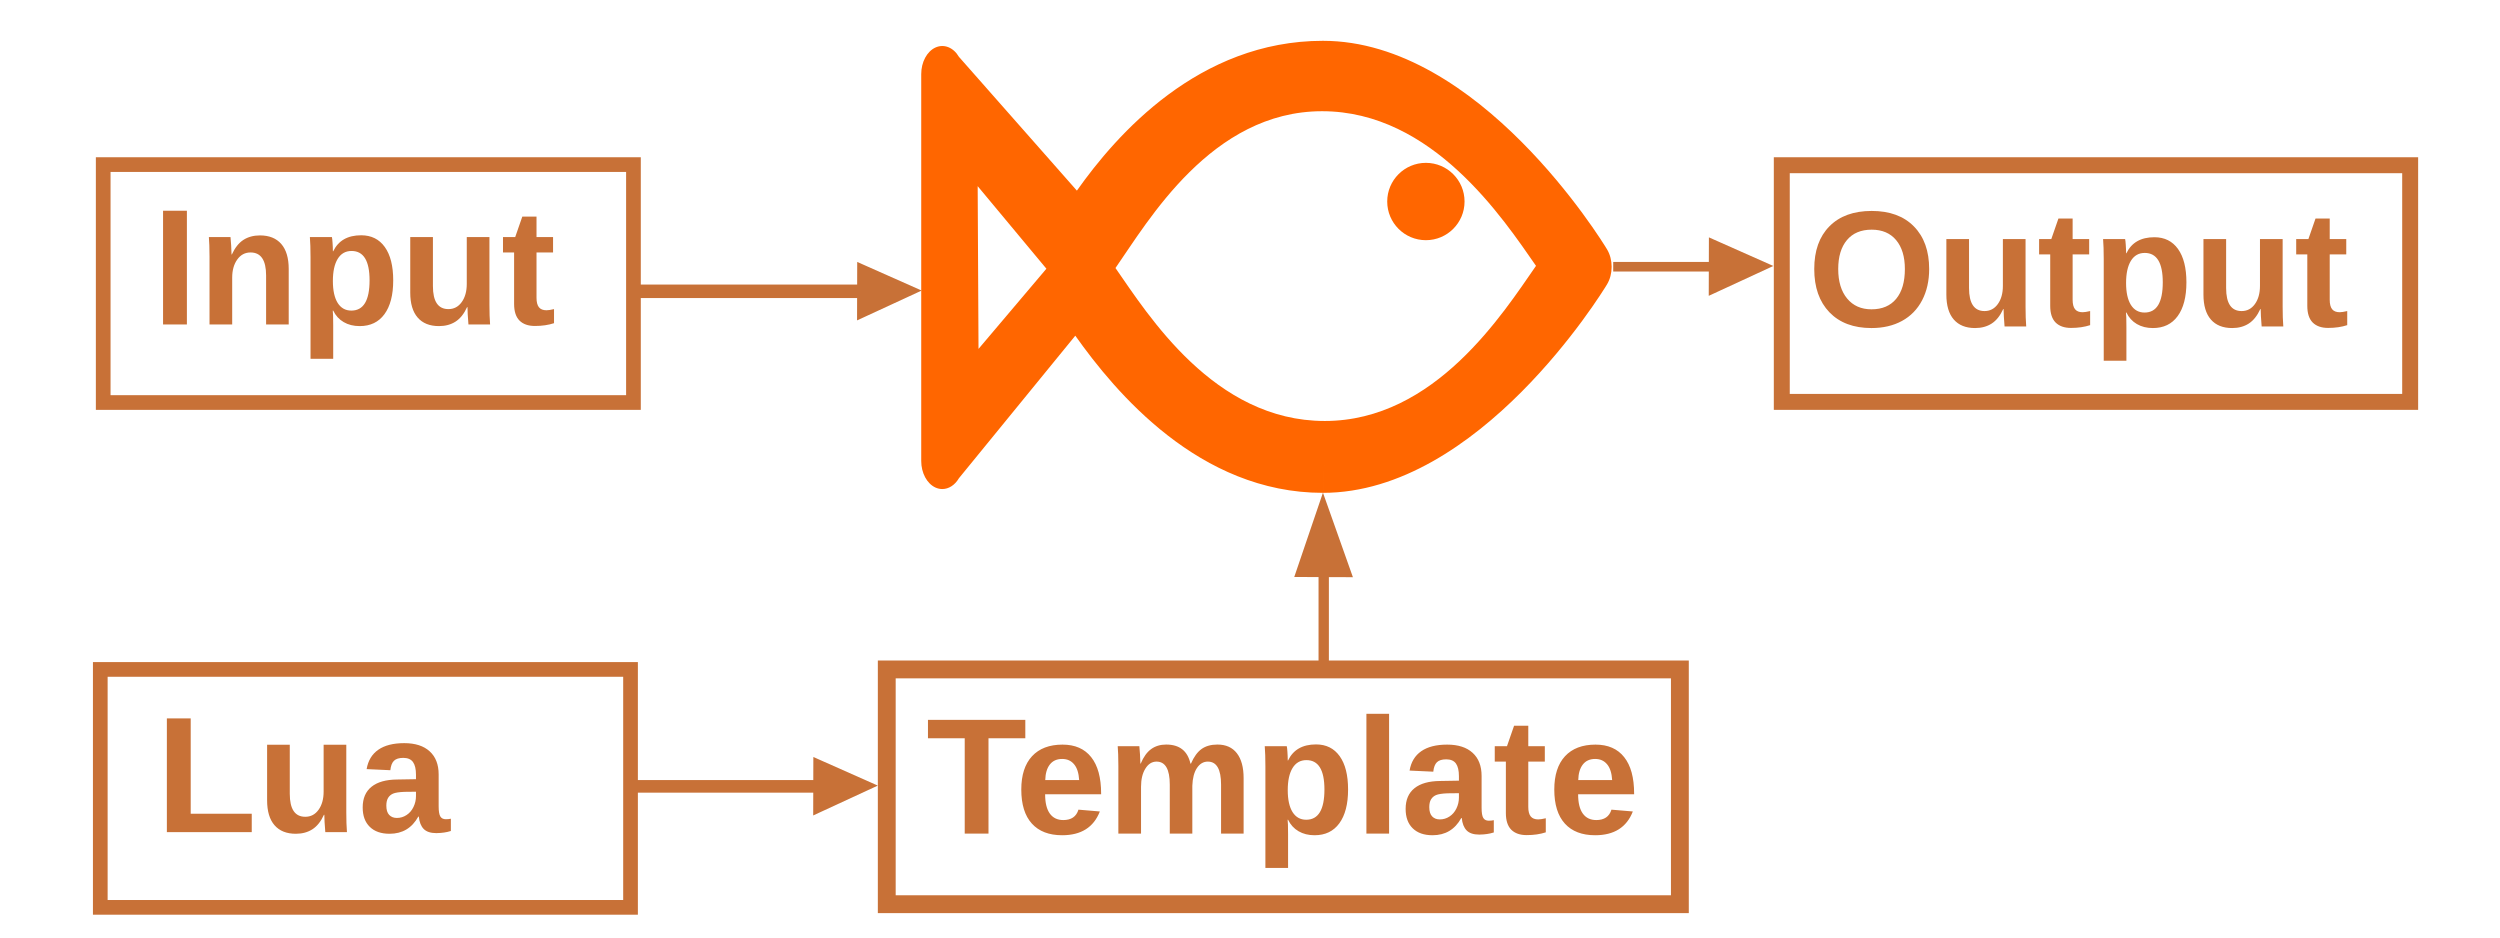
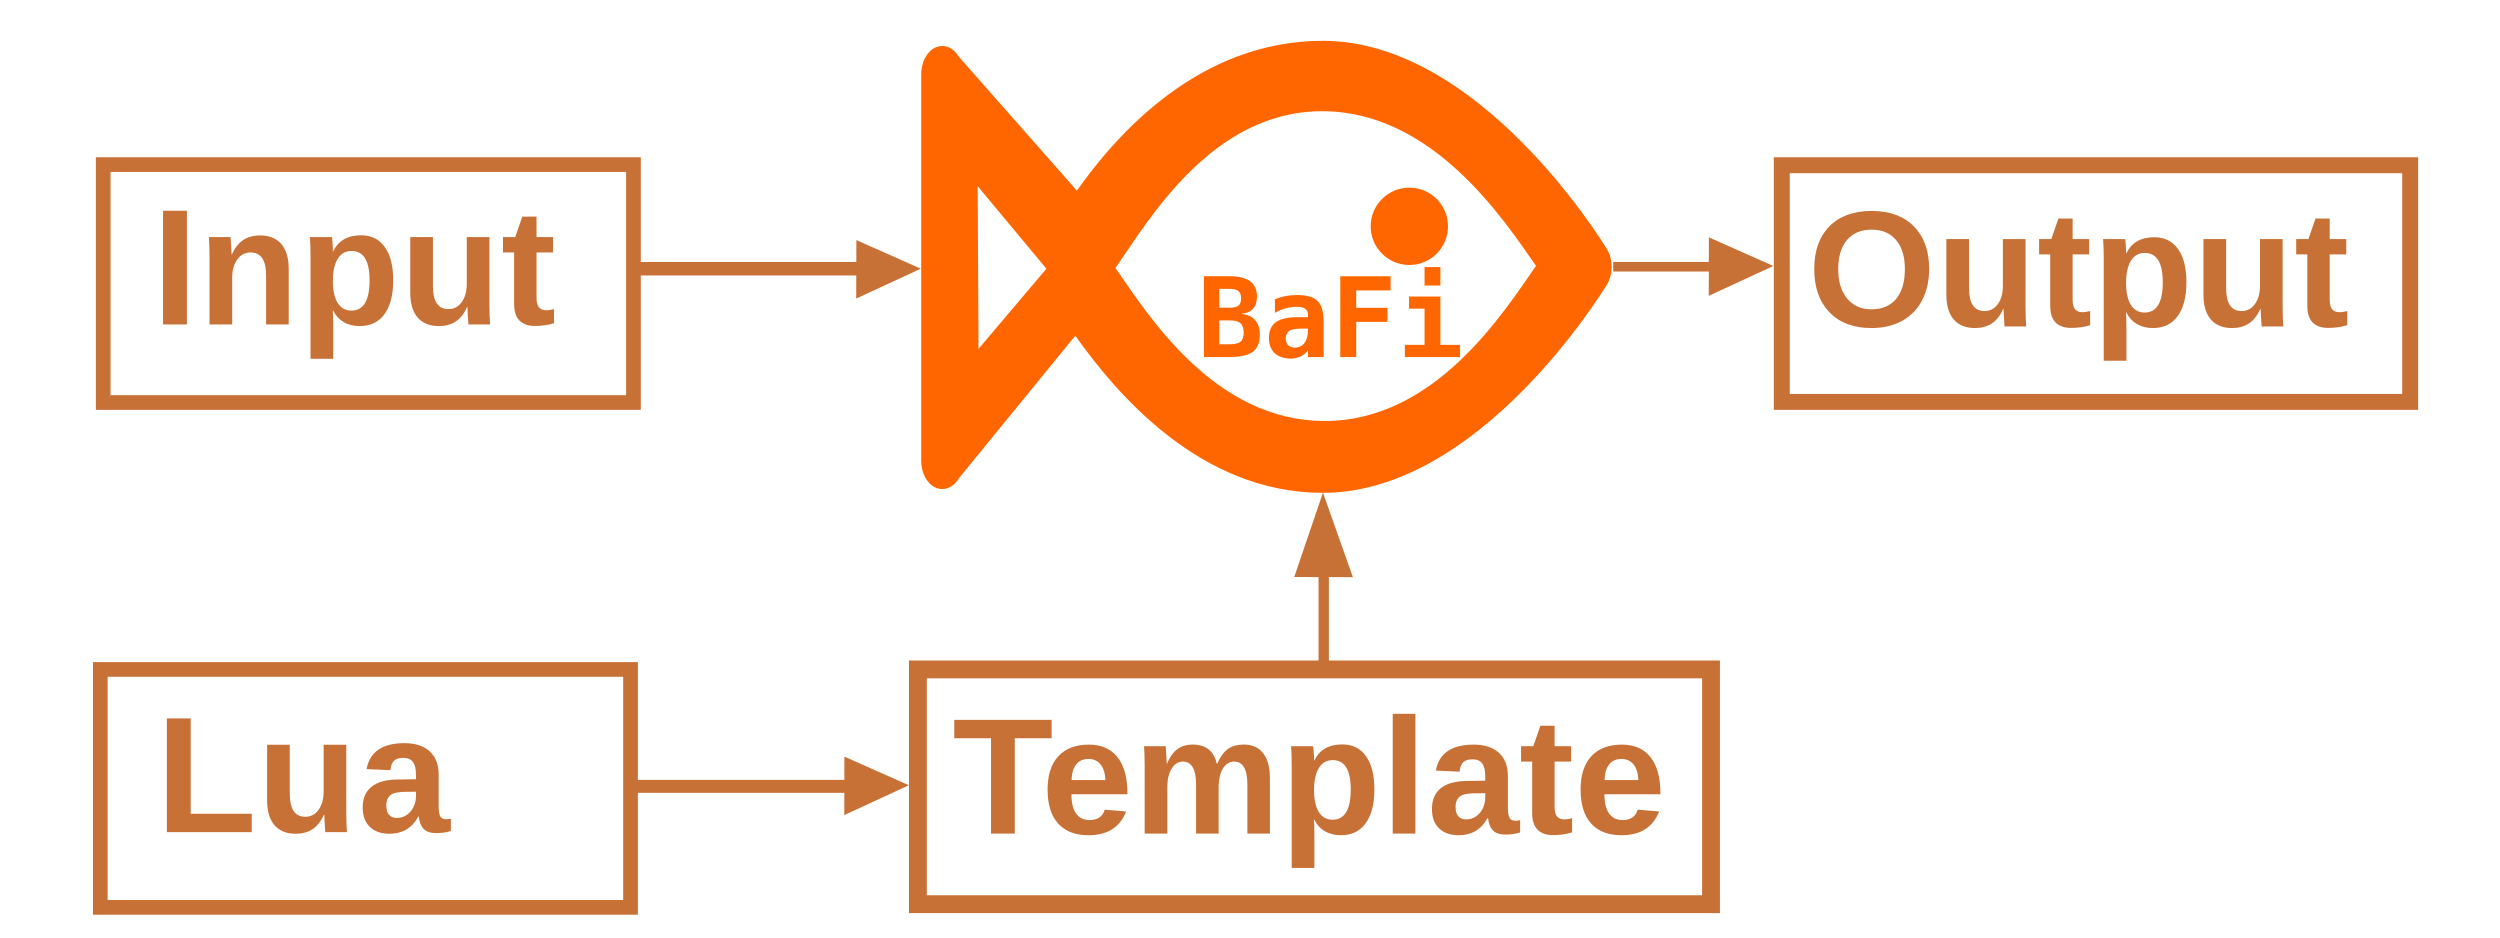
<svg xmlns="http://www.w3.org/2000/svg" width="160mm" height="60mm" viewBox="0 0 160 60" version="1.1" id="svg1564">
  <defs id="defs1561" />
  <g id="layer1">
    <g id="g10" transform="matrix(0.2645833,0,0,0.2645833,6.485525,-10.35158)" style="fill:#00aad4">
      <path d="m 201.768,50.619 c 2.056,-0.935 4.341,-0.033 5.677,2.254 l 28.532,32.362 c 9.581,-13.561 29.481,-36.239 59.508,-36.239 37.763,0 67.468,48.359 68.714,50.418 1.504,2.484 1.504,6.029 0,8.515 -1.246,2.058 -30.95,50.413 -68.719,50.409 l 0.575,-12.037 -0.576,12.037 c -29.913,0 -50.23,-24.382 -59.887,-38.015 l -28.148,34.476 c -0.984,1.685 -2.481,2.62 -4.025,2.62 -0.552,0 -1.11,-0.119 -1.653,-0.365 -2.06,-0.942 -3.443,-3.52 -3.443,-6.42 V 57.039 c 0,-2.899 1.384,-5.478 3.443,-6.42 z m 94.145,90.337 h 0.003 c 26.764,0 43.247,-26.237 51.116,-37.525 -7.87,-11.29 -24.988,-37.405 -51.749,-37.405 -26.76,0 -42.105,26.642 -49.974,37.929 7.872,11.292 23.853,37 50.608,37 z m -83.732,-17.435 16.421,-19.397 -16.625,-19.972 z" id="path4" style="opacity:1;fill:#ff6600;stroke:#000000;stroke-width:0;stroke-miterlimit:4;stroke-dasharray:none;stroke-opacity:1;paint-order:stroke fill markers" />
-       <circle cx="-320.395" cy="87.869" r="9.353" id="circle6" transform="scale(-1,1)" style="fill:#ff6600;stroke-width:1.086" />
+       <circle cx="-316.395" cy="93.869" r="9.353" id="circle6" transform="scale(-1,1)" style="fill:#ff6600;stroke-width:1.086" />
      <text xml:space="preserve" style="font-style:normal;font-weight:normal;font-size:40px;line-height:1.25;font-family:sans-serif;fill:#000000;fill-opacity:1;stroke:none" x="12.257" y="117.613" id="text1970">
        <tspan id="tspan1968" x="12.257" y="117.613" style="font-style:normal;font-variant:normal;font-weight:bold;font-stretch:normal;font-family:Arial;-inkscape-font-specification:'Arial Bold';fill:#c87137">Input</tspan>
        <tspan x="12.257" y="168.076" id="tspan1972" />
      </text>
      <text xml:space="preserve" style="font-style:normal;font-weight:normal;font-size:40px;line-height:1.25;font-family:sans-serif;fill:#000000;fill-opacity:1;stroke:none" x="393.388" y="131.048" id="text24680">
        <tspan id="tspan24678" x="393.388" y="131.048" style="font-style:normal;font-variant:normal;font-weight:bold;font-stretch:normal;font-family:sans-serif;-inkscape-font-specification:'sans-serif Bold'" />
      </text>
      <text xml:space="preserve" style="font-style:normal;font-weight:normal;font-size:40px;line-height:1.25;font-family:sans-serif;fill:#000000;fill-opacity:1;stroke:none" x="412.694" y="118.085" id="text1970-6">
        <tspan id="tspan1968-8" x="412.694" y="118.085" style="font-style:normal;font-variant:normal;font-weight:bold;font-stretch:normal;font-family:Arial;-inkscape-font-specification:'Arial Bold';fill:#c87137">Output</tspan>
        <tspan x="412.694" y="168.548" id="tspan1972-8" />
      </text>
-       <text xml:space="preserve" style="font-style:normal;font-weight:normal;font-size:40px;line-height:1.25;font-family:sans-serif;fill:#000000;fill-opacity:1;stroke:none" x="199.501" y="240.768" id="text1970-1">
-         <tspan id="tspan1968-4" x="199.501" y="240.768" style="font-style:normal;font-variant:normal;font-weight:bold;font-stretch:normal;font-family:Arial;-inkscape-font-specification:'Arial Bold';fill:#c87137">Template</tspan>
-         <tspan x="199.501" y="291.231" id="tspan1972-5" />
+       <text xml:space="preserve" style="font-style:normal;font-weight:normal;font-size:40px;line-height:1.25;font-family:sans-serif;fill:#000000;fill-opacity:1;stroke:none" x="205.865" y="240.768" id="text1970-1">
+         <tspan id="tspan1968-4" x="205.865" y="240.768" style="font-style:normal;font-variant:normal;font-weight:bold;font-stretch:normal;font-family:Arial;-inkscape-font-specification:'Arial Bold';fill:#c87137">Template</tspan>
+         <tspan x="205.865" y="291.231" id="tspan1972-5" />
      </text>
      <text xml:space="preserve" style="font-style:normal;font-weight:normal;font-size:40px;line-height:1.25;font-family:sans-serif;fill:#000000;fill-opacity:1;stroke:none" x="13.179" y="240.414" id="text1970-3">
        <tspan id="tspan1968-6" x="13.179" y="240.414" style="font-style:normal;font-variant:normal;font-weight:bold;font-stretch:normal;font-family:Arial;-inkscape-font-specification:'Arial Bold';fill:#c87137">Lua</tspan>
        <tspan x="13.179" y="290.877" id="tspan1972-9" />
      </text>
      <rect style="opacity:1;fill:none;stroke:#c87137;stroke-width:3.552;stroke-miterlimit:4;stroke-dasharray:none;stroke-opacity:1;paint-order:stroke fill markers" id="rect59064" width="128.262" height="57.552" x="0.452" y="78.938" />
      <rect style="fill:none;stroke:#c87137;stroke-width:3.857;stroke-miterlimit:4;stroke-dasharray:none;stroke-opacity:1;paint-order:stroke fill markers" id="rect59064-6" width="151.999" height="57.247" x="406.484" y="79.09" />
-       <rect style="fill:none;stroke:#c87137;stroke-width:4.316;stroke-miterlimit:4;stroke-dasharray:none;stroke-opacity:1;paint-order:stroke fill markers" id="rect59064-8" width="191.846" height="56.788" x="189.985" y="201.052" />
+       <rect style="fill:none;stroke:#c87137;stroke-width:4.316;stroke-miterlimit:4;stroke-dasharray:none;stroke-opacity:1;paint-order:stroke fill markers" id="rect59064-8" width="191.846" height="56.788" x="197.519" y="201.052" />
      <rect style="fill:none;stroke:#c87137;stroke-width:3.552;stroke-miterlimit:4;stroke-dasharray:none;stroke-opacity:1;paint-order:stroke fill markers" id="rect59064-5" width="128.262" height="57.552" x="-0.255" y="201.052" />
-       <path style="fill:#ff6600;stroke:#c87137;stroke-width:3.046;stroke-linecap:butt;stroke-linejoin:miter;stroke-miterlimit:4;stroke-dasharray:none;stroke-opacity:1" d="m 127.781,229.336 h 50.646 -0.115" id="path61924" />
-       <path style="fill:#c87137;fill-opacity:1;stroke:#c87137;stroke-width:0.786px;stroke-linecap:butt;stroke-linejoin:miter;stroke-opacity:1" d="m 172.585,235.76 0.035,-12.925 14.245,6.324 z" id="path63585" />
-       <path style="fill:#ff6600;stroke:#c87137;stroke-width:3.264;stroke-linecap:butt;stroke-linejoin:miter;stroke-miterlimit:4;stroke-dasharray:none;stroke-opacity:1" d="m 129.753,109.588 h 58.16 -0.132" id="path61924-3" />
-       <path style="fill:#c87137;fill-opacity:1;stroke:#c87137;stroke-width:0.786px;stroke-linecap:butt;stroke-linejoin:miter;stroke-opacity:1" d="m 183.195,116.012 0.035,-12.925 14.245,6.324 z" id="path63585-5" />
+       <path style="fill:#ff6600;stroke:#c87137;stroke-width:3.138;stroke-linecap:butt;stroke-linejoin:miter;stroke-miterlimit:4;stroke-dasharray:none;stroke-opacity:1" d="m 127.781,229.336 h 53.74 -0.122" id="path61924" />
+       <path style="fill:#c87137;fill-opacity:1;stroke:#c87137;stroke-width:0.786px;stroke-linecap:butt;stroke-linejoin:miter;stroke-opacity:1" d="m 180.098,235.672 0.035,-12.925 14.245,6.324 z" id="path63585" />
+       <path style="fill:#ff6600;stroke:#c87137;stroke-width:3.264;stroke-linecap:butt;stroke-linejoin:miter;stroke-miterlimit:4;stroke-dasharray:none;stroke-opacity:1" d="m 128.753,104.124 h 58.16 -0.132" id="path61924-3" />
+       <path style="fill:#c87137;fill-opacity:1;stroke:#c87137;stroke-width:0.786px;stroke-linecap:butt;stroke-linejoin:miter;stroke-opacity:1" d="m 182.99,110.726 0.035,-12.925 14.245,6.324 z" id="path63585-5" />
      <path style="fill:#ff6600;stroke:#c87137;stroke-width:2.319;stroke-linecap:butt;stroke-linejoin:miter;stroke-miterlimit:4;stroke-dasharray:none;stroke-opacity:1" d="m 365.706,103.643 h 29.347 -0.067" id="path61924-1" />
      <path style="fill:#c87137;fill-opacity:1;stroke:#c87137;stroke-width:0.786px;stroke-linecap:butt;stroke-linejoin:miter;stroke-opacity:1" d="m 389.21,110.067 0.035,-12.925 14.245,6.324 z" id="path63585-6" />
      <path style="fill:#ff6600;stroke:#c87137;stroke-width:2.501;stroke-linecap:butt;stroke-linejoin:miter;stroke-miterlimit:4;stroke-dasharray:none;stroke-opacity:1" d="m 295.68,201.052 v -34.124 0.077" id="path61924-36" />
      <path style="fill:#c87137;fill-opacity:1;stroke:#c87137;stroke-width:0.898px;stroke-linecap:butt;stroke-linejoin:miter;stroke-opacity:1" d="m 302.105,178.29 -12.925,-0.045 6.324,-18.58 z" id="path63585-50" />
+       <text xml:space="preserve" style="font-style:normal;font-weight:normal;font-size:26.776px;line-height:1.25;font-family:sans-serif;fill:#000000;fill-opacity:1;stroke:none;stroke-width:0.669" x="265.071" y="125.486" id="text68412">
+         <tspan id="tspan68410" x="265.071" y="125.486" style="font-style:normal;font-variant:normal;font-weight:bold;font-stretch:normal;font-family:Consolas;-inkscape-font-specification:'Consolas Bold';fill:#ff6600;stroke-width:0.669">BaFi</tspan>
+       </text>
    </g>
  </g>
</svg>
